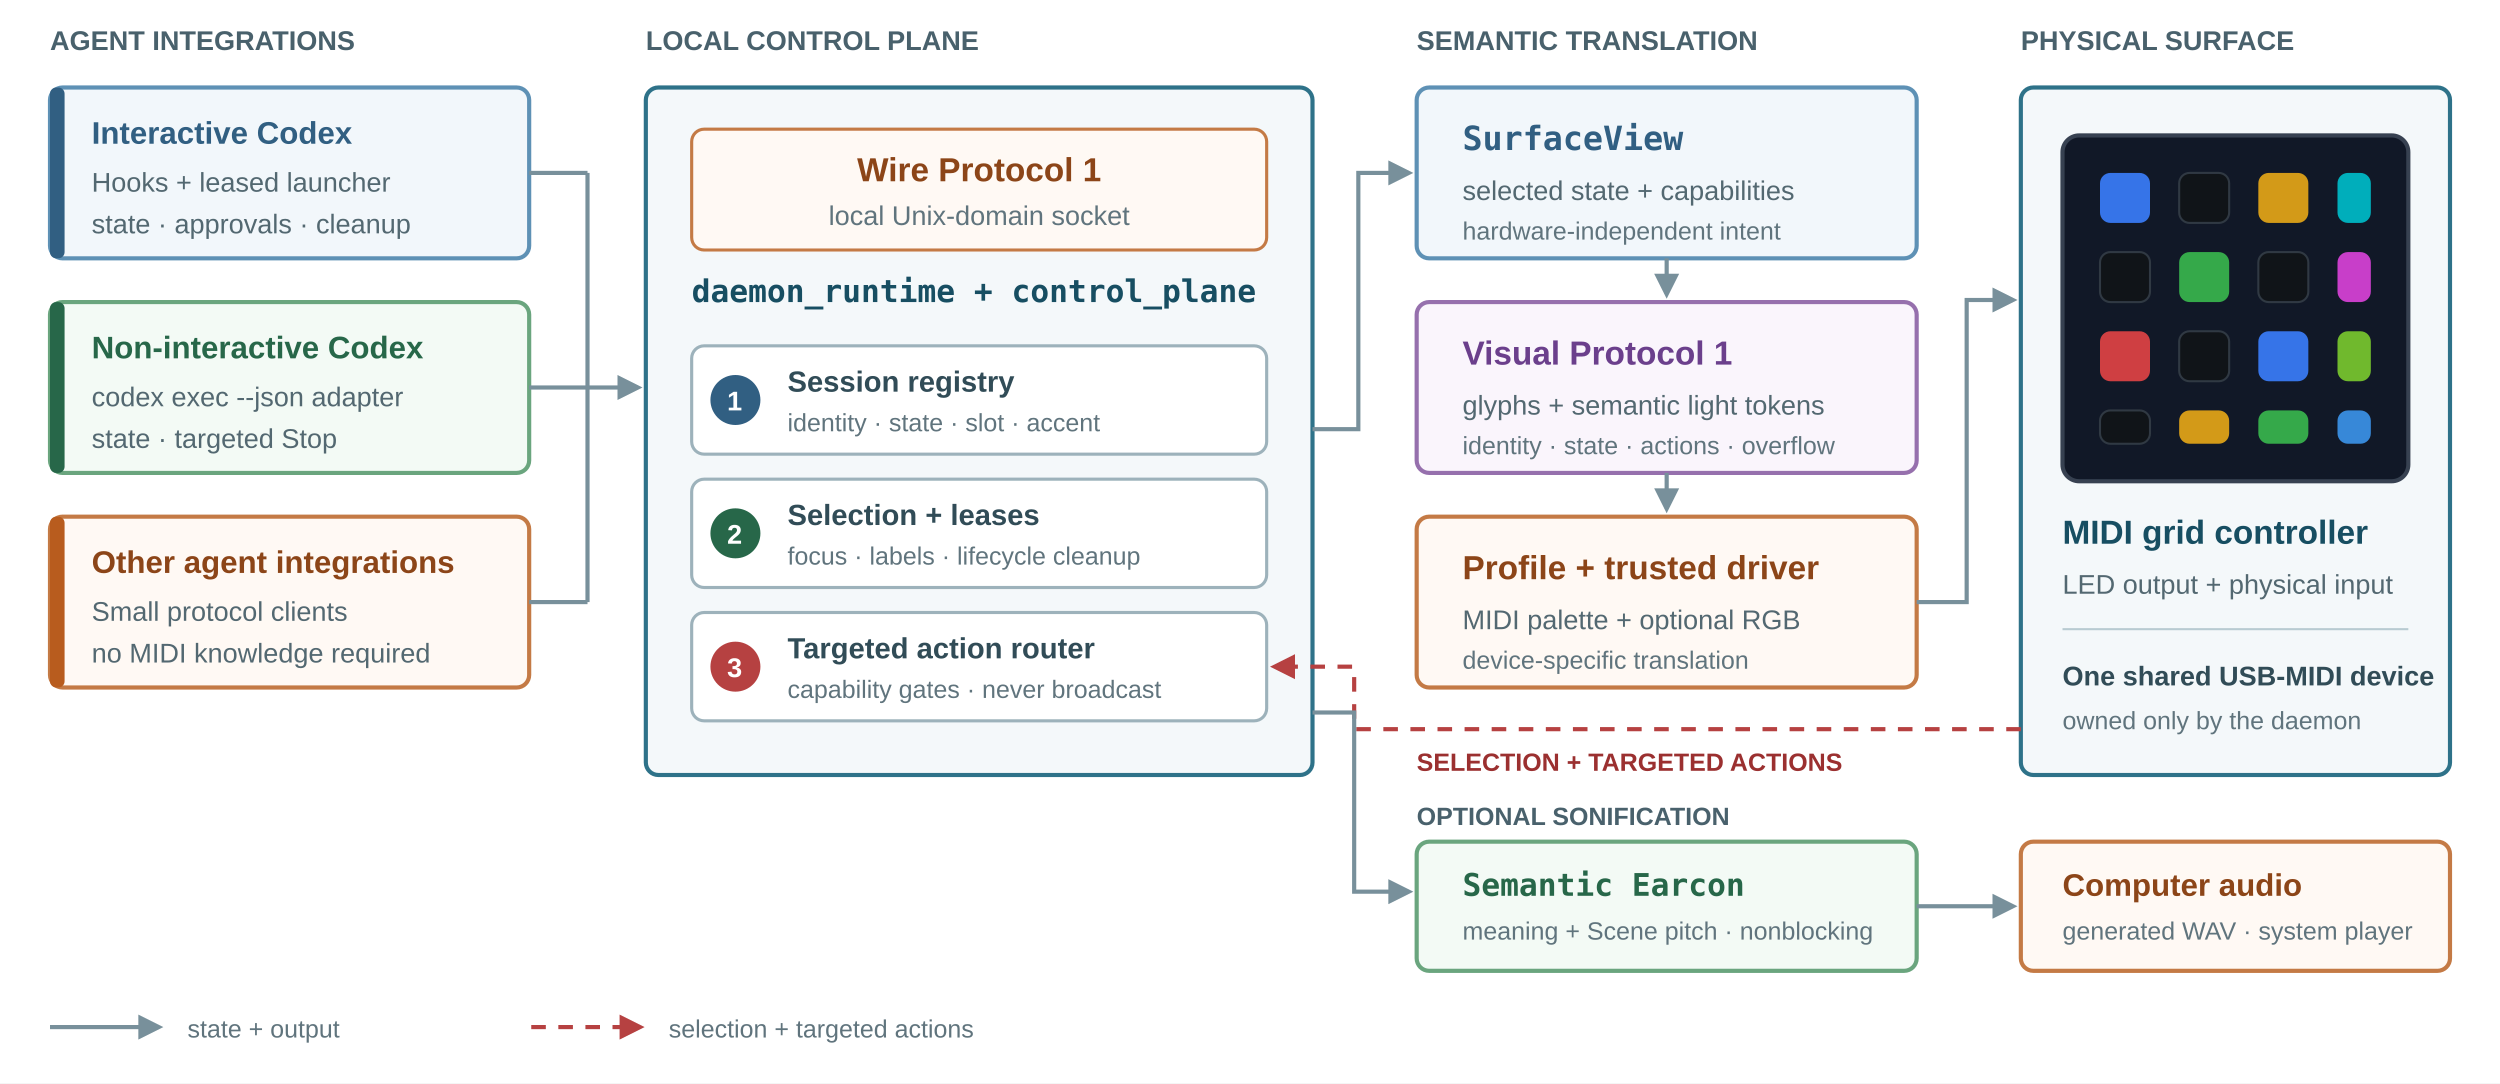
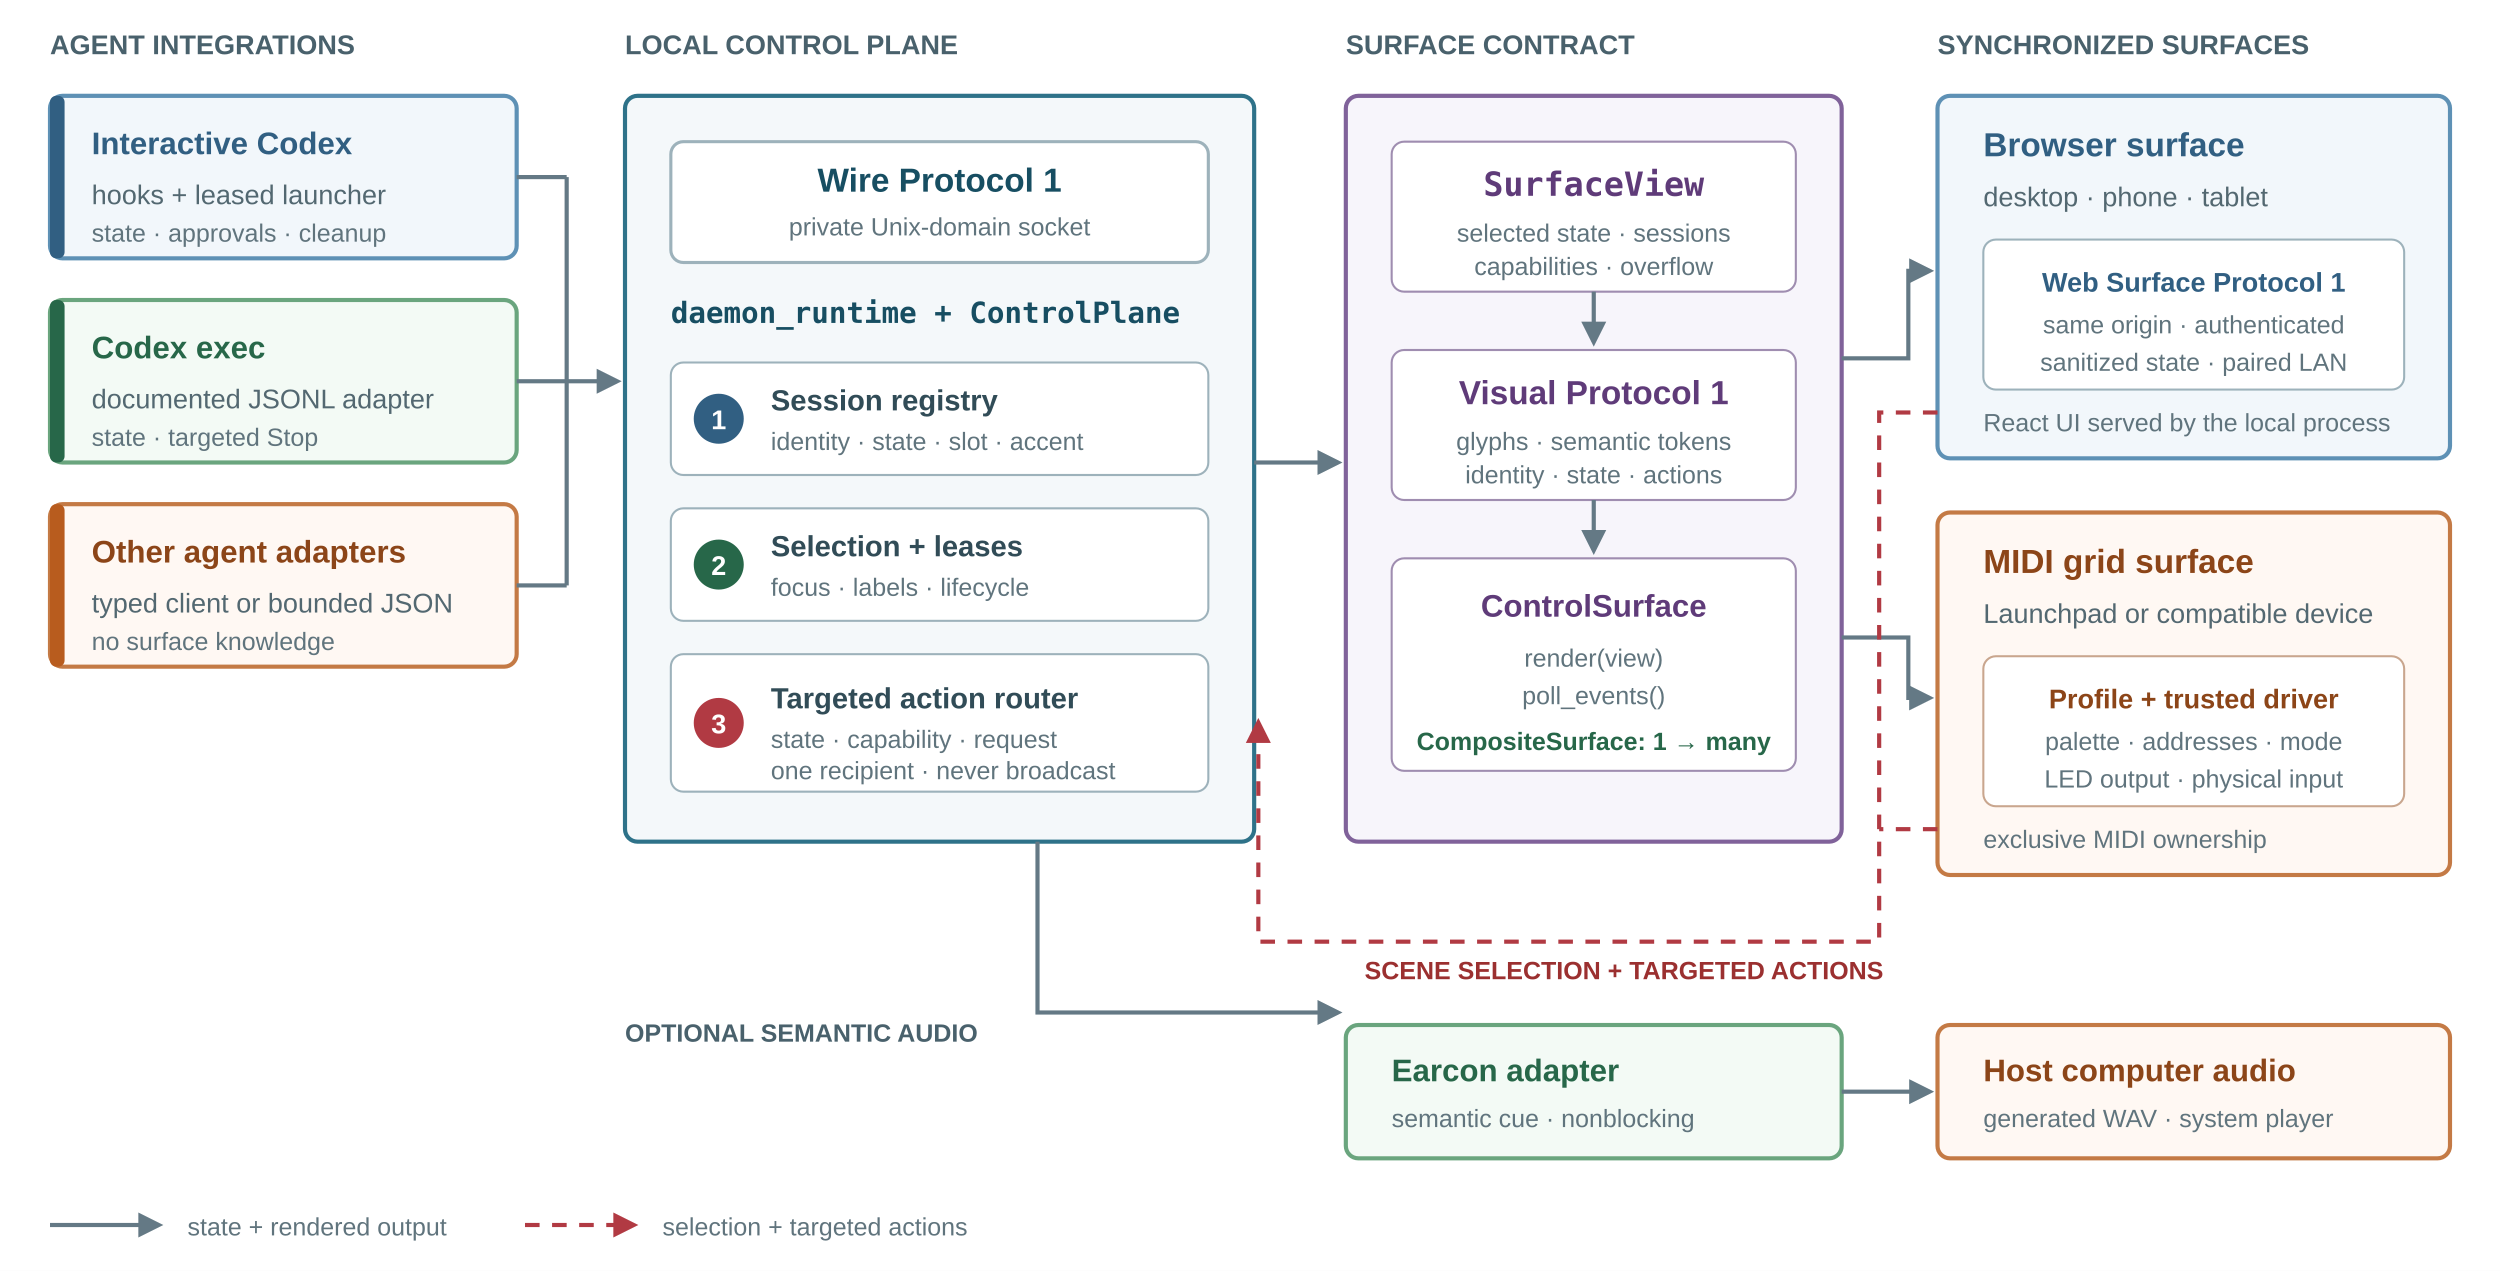
- <svg xmlns="http://www.w3.org/2000/svg" viewBox="0 0 1200 520" role="img" aria-labelledby="title description">
+ <svg xmlns="http://www.w3.org/2000/svg" viewBox="0 0 1200 610" role="img" aria-labelledby="title description">
  <defs>
    <marker id="arrow" viewBox="0 0 10 10" refX="8" refY="5" markerWidth="6" markerHeight="6" orient="auto-start-reverse">
-       <path d="M0 0L10 5L0 10Z" fill="#78909b" />
+       <path d="M0 0L10 5L0 10Z" fill="#647985" />
    </marker>
-     <marker id="return-arrow" viewBox="0 0 10 10" refX="8" refY="5" markerWidth="6" markerHeight="6" orient="auto-start-reverse">
-       <path d="M0 0L10 5L0 10Z" fill="#b64141" />
+     <marker id="returnArrow" viewBox="0 0 10 10" refX="8" refY="5" markerWidth="6" markerHeight="6" orient="auto-start-reverse">
+       <path d="M0 0L10 5L0 10Z" fill="#b13a43" />
    </marker>
  </defs>
-   <rect width="1200" height="520" fill="#ffffff" />
-   <g font-family="Arial">
-     <text x="24" y="24" fill="#49616c" font-size="13" font-weight="700">AGENT INTEGRATIONS</text>
-     <text x="310" y="24" fill="#49616c" font-size="13" font-weight="700">LOCAL CONTROL PLANE</text>
-     <text x="680" y="24" fill="#49616c" font-size="13" font-weight="700">SEMANTIC TRANSLATION</text>
-     <text x="970" y="24" fill="#49616c" font-size="13" font-weight="700">PHYSICAL SURFACE</text>
+   <rect width="1200" height="610" fill="#ffffff" />
+   <g font-family="Arial, sans-serif">
+     <text x="24" y="26" fill="#49616c" font-size="13" font-weight="700">AGENT INTEGRATIONS</text>
+     <text x="300" y="26" fill="#49616c" font-size="13" font-weight="700">LOCAL CONTROL PLANE</text>
+     <text x="646" y="26" fill="#49616c" font-size="13" font-weight="700">SURFACE CONTRACT</text>
+     <text x="930" y="26" fill="#49616c" font-size="13" font-weight="700">SYNCHRONIZED SURFACES</text>
    <g>
-       <rect x="24" y="42" width="230" height="82" rx="6" fill="#f2f7fb" stroke="#5e91b5" stroke-width="2" />
-       <rect x="24" y="42" width="7" height="82" rx="3" fill="#315f82" />
-       <text x="44" y="69" fill="#315f82" font-size="15" font-weight="700">Interactive Codex</text>
-       <text x="44" y="92" fill="#536871" font-size="13">Hooks + leased launcher</text>
-       <text x="44" y="112" fill="#536871" font-size="13">state · approvals · cleanup</text>
-       <rect x="24" y="145" width="230" height="82" rx="6" fill="#f3faf5" stroke="#6aa57e" stroke-width="2" />
-       <rect x="24" y="145" width="7" height="82" rx="3" fill="#276749" />
-       <text x="44" y="172" fill="#276749" font-size="15" font-weight="700">Non-interactive Codex</text>
-       <text x="44" y="195" fill="#536871" font-size="13">codex exec --json adapter</text>
-       <text x="44" y="215" fill="#536871" font-size="13">state · targeted Stop</text>
-       <rect x="24" y="248" width="230" height="82" rx="6" fill="#fff9f4" stroke="#c47a45" stroke-width="2" />
-       <rect x="24" y="248" width="7" height="82" rx="3" fill="#b85c1e" />
-       <text x="44" y="275" fill="#8c4518" font-size="15" font-weight="700">Other agent integrations</text>
-       <text x="44" y="298" fill="#536871" font-size="13">Small protocol clients</text>
-       <text x="44" y="318" fill="#536871" font-size="13">no MIDI knowledge required</text>
+       <rect x="24" y="46" width="224" height="78" rx="6" fill="#f2f7fb" stroke="#5e91b5" stroke-width="2" />
+       <rect x="24" y="46" width="7" height="78" rx="3" fill="#315f82" />
+       <text x="44" y="74" fill="#315f82" font-size="15" font-weight="700">Interactive Codex</text>
+       <text x="44" y="98" fill="#536871" font-size="13">hooks + leased launcher</text>
+       <text x="44" y="116" fill="#60747d" font-size="12">state · approvals · cleanup</text>
+       <rect x="24" y="144" width="224" height="78" rx="6" fill="#f3faf5" stroke="#6aa57e" stroke-width="2" />
+       <rect x="24" y="144" width="7" height="78" rx="3" fill="#276749" />
+       <text x="44" y="172" fill="#276749" font-size="15" font-weight="700">Codex exec</text>
+       <text x="44" y="196" fill="#536871" font-size="13">documented JSONL adapter</text>
+       <text x="44" y="214" fill="#60747d" font-size="12">state · targeted Stop</text>
+       <rect x="24" y="242" width="224" height="78" rx="6" fill="#fff8f3" stroke="#c47a45" stroke-width="2" />
+       <rect x="24" y="242" width="7" height="78" rx="3" fill="#b85c1e" />
+       <text x="44" y="270" fill="#8c4518" font-size="15" font-weight="700">Other agent adapters</text>
+       <text x="44" y="294" fill="#536871" font-size="13">typed client or bounded JSON</text>
+       <text x="44" y="312" fill="#60747d" font-size="12">no surface knowledge</text>
    </g>
-     <path d="M254 83H282M254 186H282M254 289H282" fill="none" stroke="#78909b" stroke-width="2" />
-     <path d="M282 83V289M282 186H306" fill="none" stroke="#78909b" stroke-width="2" marker-end="url(#arrow)" />
+     <path d="M248 85H272M248 183H272M248 281H272M272 85V281M272 183H296" fill="none" stroke="#647985" stroke-width="2" marker-end="url(#arrow)" />
    <g>
-       <rect x="310" y="42" width="320" height="330" rx="6" fill="#f4f8fa" stroke="#2e7289" stroke-width="2" />
-       <rect x="332" y="62" width="276" height="58" rx="6" fill="#fff9f4" stroke="#c47a45" stroke-width="1.5" />
-       <text x="470" y="87" fill="#8c4518" font-size="16" font-weight="700" text-anchor="middle">Wire Protocol 1</text>
-       <text x="470" y="108" fill="#60747d" font-size="13" text-anchor="middle">local Unix-domain socket</text>
-       <text x="332" y="145" fill="#174e62" font-family="monospace" font-size="15" font-weight="700">daemon_runtime + control_plane</text>
-       <rect x="332" y="166" width="276" height="52" rx="6" fill="#ffffff" stroke="#9db2bb" stroke-width="1.5" />
-       <circle cx="353" cy="192" r="12" fill="#315f82" />
-       <text x="349" y="197" fill="#ffffff" font-size="13" font-weight="700">1</text>
-       <text x="378" y="188" fill="#314c57" font-size="14" font-weight="700">Session registry</text>
-       <text x="378" y="207" fill="#60747d" font-size="12">identity · state · slot · accent</text>
-       <rect x="332" y="230" width="276" height="52" rx="6" fill="#ffffff" stroke="#9db2bb" stroke-width="1.5" />
-       <circle cx="353" cy="256" r="12" fill="#276749" />
-       <text x="349" y="261" fill="#ffffff" font-size="13" font-weight="700">2</text>
-       <text x="378" y="252" fill="#314c57" font-size="14" font-weight="700">Selection + leases</text>
-       <text x="378" y="271" fill="#60747d" font-size="12">focus · labels · lifecycle cleanup</text>
-       <rect x="332" y="294" width="276" height="52" rx="6" fill="#ffffff" stroke="#9db2bb" stroke-width="1.5" />
-       <circle cx="353" cy="320" r="12" fill="#b64141" />
-       <text x="349" y="325" fill="#ffffff" font-size="13" font-weight="700">3</text>
-       <text x="378" y="316" fill="#314c57" font-size="14" font-weight="700">Targeted action router</text>
-       <text x="378" y="335" fill="#60747d" font-size="12">capability gates · never broadcast</text>
+       <rect x="300" y="46" width="302" height="358" rx="6" fill="#f4f8fa" stroke="#2e7289" stroke-width="2" />
+       <rect x="322" y="68" width="258" height="58" rx="6" fill="#ffffff" stroke="#9db2bb" stroke-width="1.5" />
+       <text x="451" y="92" text-anchor="middle" fill="#174e62" font-size="16" font-weight="700">Wire Protocol 1</text>
+       <text x="451" y="113" text-anchor="middle" fill="#60747d" font-size="12">private Unix-domain socket</text>
+       <text x="322" y="155" fill="#174e62" font-family="monospace" font-size="14" font-weight="700">daemon_runtime + ControlPlane</text>
+       <rect x="322" y="174" width="258" height="54" rx="6" fill="#ffffff" stroke="#9db2bb" />
+       <circle cx="345" cy="201" r="12" fill="#315f82" />
+       <text x="345" y="206" text-anchor="middle" fill="#ffffff" font-size="13" font-weight="700">1</text>
+       <text x="370" y="197" fill="#314c57" font-size="14" font-weight="700">Session registry</text>
+       <text x="370" y="216" fill="#60747d" font-size="12">identity · state · slot · accent</text>
+       <rect x="322" y="244" width="258" height="54" rx="6" fill="#ffffff" stroke="#9db2bb" />
+       <circle cx="345" cy="271" r="12" fill="#276749" />
+       <text x="345" y="276" text-anchor="middle" fill="#ffffff" font-size="13" font-weight="700">2</text>
+       <text x="370" y="267" fill="#314c57" font-size="14" font-weight="700">Selection + leases</text>
+       <text x="370" y="286" fill="#60747d" font-size="12">focus · labels · lifecycle</text>
+       <rect x="322" y="314" width="258" height="66" rx="6" fill="#ffffff" stroke="#9db2bb" />
+       <circle cx="345" cy="347" r="12" fill="#b13a43" />
+       <text x="345" y="352" text-anchor="middle" fill="#ffffff" font-size="13" font-weight="700">3</text>
+       <text x="370" y="340" fill="#314c57" font-size="14" font-weight="700">Targeted action router</text>
+       <text x="370" y="359" fill="#60747d" font-size="12">state · capability · request</text>
+       <text x="370" y="374" fill="#60747d" font-size="12">one recipient · never broadcast</text>
    </g>
-     <path d="M630 206H652V83H676" fill="none" stroke="#78909b" stroke-width="2" marker-end="url(#arrow)" />
+     <path d="M602 222H642" fill="none" stroke="#647985" stroke-width="2" marker-end="url(#arrow)" />
    <g>
-       <rect x="680" y="42" width="240" height="82" rx="6" fill="#f2f7fb" stroke="#5e91b5" stroke-width="2" />
-       <text x="702" y="72" fill="#315f82" font-family="monospace" font-size="16" font-weight="700">SurfaceView</text>
-       <text x="702" y="96" fill="#536871" font-size="13">selected state + capabilities</text>
-       <text x="702" y="115" fill="#60747d" font-size="12">hardware-independent intent</text>
-       <path d="M800 124V141" fill="none" stroke="#78909b" stroke-width="2" marker-end="url(#arrow)" />
-       <rect x="680" y="145" width="240" height="82" rx="6" fill="#faf5fc" stroke="#9670ad" stroke-width="2" />
-       <text x="702" y="175" fill="#6b3f8c" font-size="16" font-weight="700">Visual Protocol 1</text>
-       <text x="702" y="199" fill="#536871" font-size="13">glyphs + semantic light tokens</text>
-       <text x="702" y="218" fill="#60747d" font-size="12">identity · state · actions · overflow</text>
-       <path d="M800 227V244" fill="none" stroke="#78909b" stroke-width="2" marker-end="url(#arrow)" />
-       <rect x="680" y="248" width="240" height="82" rx="6" fill="#fff9f4" stroke="#c47a45" stroke-width="2" />
-       <text x="702" y="278" fill="#8c4518" font-size="16" font-weight="700">Profile + trusted driver</text>
-       <text x="702" y="302" fill="#536871" font-size="13">MIDI palette + optional RGB</text>
-       <text x="702" y="321" fill="#60747d" font-size="12">device-specific translation</text>
+       <rect x="646" y="46" width="238" height="358" rx="6" fill="#f7f5fb" stroke="#80629a" stroke-width="2" />
+       <rect x="668" y="68" width="194" height="72" rx="6" fill="#ffffff" stroke="#9f8db0" />
+       <text x="765" y="94" text-anchor="middle" fill="#5f3b79" font-family="monospace" font-size="16" font-weight="700">SurfaceView</text>
+       <text x="765" y="116" text-anchor="middle" fill="#60747d" font-size="12">selected state · sessions</text>
+       <text x="765" y="132" text-anchor="middle" fill="#60747d" font-size="12">capabilities · overflow</text>
+       <path d="M765 140V164" fill="none" stroke="#647985" stroke-width="2" marker-end="url(#arrow)" />
+       <rect x="668" y="168" width="194" height="72" rx="6" fill="#ffffff" stroke="#9f8db0" />
+       <text x="765" y="194" text-anchor="middle" fill="#5f3b79" font-size="16" font-weight="700">Visual Protocol 1</text>
+       <text x="765" y="216" text-anchor="middle" fill="#60747d" font-size="12">glyphs · semantic tokens</text>
+       <text x="765" y="232" text-anchor="middle" fill="#60747d" font-size="12">identity · state · actions</text>
+       <path d="M765 240V264" fill="none" stroke="#647985" stroke-width="2" marker-end="url(#arrow)" />
+       <rect x="668" y="268" width="194" height="102" rx="6" fill="#ffffff" stroke="#9f8db0" />
+       <text x="765" y="296" text-anchor="middle" fill="#5f3b79" font-size="15" font-weight="700">ControlSurface</text>
+       <text x="765" y="320" text-anchor="middle" fill="#60747d" font-size="12">render(view)</text>
+       <text x="765" y="338" text-anchor="middle" fill="#60747d" font-size="12">poll_events()</text>
+       <text x="765" y="360" text-anchor="middle" fill="#276749" font-size="12" font-weight="700">CompositeSurface: 1 → many</text>
    </g>
-     <path d="M920 289H944V144H966" fill="none" stroke="#78909b" stroke-width="2" marker-end="url(#arrow)" />
+     <path d="M884 172H916V130H926" fill="none" stroke="#647985" stroke-width="2" marker-end="url(#arrow)" />
+     <path d="M884 306H916V335H926" fill="none" stroke="#647985" stroke-width="2" marker-end="url(#arrow)" />
    <g>
-       <rect x="970" y="42" width="206" height="330" rx="6" fill="#f4f8fa" stroke="#2e7289" stroke-width="2" />
-       <rect x="990" y="65" width="166" height="166" rx="8" fill="#111827" stroke="#374151" stroke-width="2" />
-       <g>
-         <rect x="1008" y="83" width="24" height="24" rx="5" fill="#3674e8" />
-         <rect x="1046" y="83" width="24" height="24" rx="5" fill="#101418" stroke="#303943" />
-         <rect x="1084" y="83" width="24" height="24" rx="5" fill="#d39a18" />
-         <rect x="1122" y="83" width="16" height="24" rx="5" fill="#00aebb" />
-         <rect x="1008" y="121" width="24" height="24" rx="5" fill="#101418" stroke="#303943" />
-         <rect x="1046" y="121" width="24" height="24" rx="5" fill="#35a94a" />
-         <rect x="1084" y="121" width="24" height="24" rx="5" fill="#101418" stroke="#303943" />
-         <rect x="1122" y="121" width="16" height="24" rx="5" fill="#c83ec9" />
-         <rect x="1008" y="159" width="24" height="24" rx="5" fill="#cf3f42" />
-         <rect x="1046" y="159" width="24" height="24" rx="5" fill="#101418" stroke="#303943" />
-         <rect x="1084" y="159" width="24" height="24" rx="5" fill="#3674e8" />
-         <rect x="1122" y="159" width="16" height="24" rx="5" fill="#70b92d" />
-         <rect x="1008" y="197" width="24" height="16" rx="5" fill="#101418" stroke="#303943" />
-         <rect x="1046" y="197" width="24" height="16" rx="5" fill="#d39a18" />
-         <rect x="1084" y="197" width="24" height="16" rx="5" fill="#35a94a" />
-         <rect x="1122" y="197" width="16" height="16" rx="5" fill="#3788d8" />
-       </g>
-       <text x="990" y="261" fill="#174e62" font-size="16" font-weight="700">MIDI grid controller</text>
-       <text x="990" y="285" fill="#536871" font-size="13">LED output + physical input</text>
-       <line x1="990" y1="302" x2="1156" y2="302" stroke="#b8cbd2" />
-       <text x="990" y="329" fill="#314c57" font-size="13" font-weight="700">One shared USB-MIDI device</text>
-       <text x="990" y="350" fill="#60747d" font-size="12">owned only by the daemon</text>
+       <rect x="930" y="46" width="246" height="174" rx="6" fill="#f2f7fb" stroke="#5e91b5" stroke-width="2" />
+       <text x="952" y="75" fill="#315f82" font-size="16" font-weight="700">Browser surface</text>
+       <text x="952" y="99" fill="#536871" font-size="13">desktop · phone · tablet</text>
+       <rect x="952" y="115" width="202" height="72" rx="6" fill="#ffffff" stroke="#9db2bb" />
+       <text x="1053" y="140" text-anchor="middle" fill="#315f82" font-size="13" font-weight="700">Web Surface Protocol 1</text>
+       <text x="1053" y="160" text-anchor="middle" fill="#60747d" font-size="12">same origin · authenticated</text>
+       <text x="1053" y="178" text-anchor="middle" fill="#60747d" font-size="12">sanitized state · paired LAN</text>
+       <text x="952" y="207" fill="#60747d" font-size="12">React UI served by the local process</text>
+       <rect x="930" y="246" width="246" height="174" rx="6" fill="#fff8f3" stroke="#c47a45" stroke-width="2" />
+       <text x="952" y="275" fill="#8c4518" font-size="16" font-weight="700">MIDI grid surface</text>
+       <text x="952" y="299" fill="#536871" font-size="13">Launchpad or compatible device</text>
+       <rect x="952" y="315" width="202" height="72" rx="6" fill="#ffffff" stroke="#c9a68e" />
+       <text x="1053" y="340" text-anchor="middle" fill="#8c4518" font-size="13" font-weight="700">Profile + trusted driver</text>
+       <text x="1053" y="360" text-anchor="middle" fill="#60747d" font-size="12">palette · addresses · mode</text>
+       <text x="1053" y="378" text-anchor="middle" fill="#60747d" font-size="12">LED output · physical input</text>
+       <text x="952" y="407" fill="#60747d" font-size="12">exclusive MIDI ownership</text>
    </g>
-     <path d="M970 350H650V320H612" fill="none" stroke="#b64141" stroke-width="2" stroke-dasharray="7 6" marker-end="url(#return-arrow)" />
-     <text x="680" y="370" fill="#9b3030" font-size="12" font-weight="700">SELECTION + TARGETED ACTIONS</text>
-     <text x="680" y="396" fill="#49616c" font-size="12" font-weight="700">OPTIONAL SONIFICATION</text>
-     <path d="M630 342H650V428H676" fill="none" stroke="#78909b" stroke-width="2" marker-end="url(#arrow)" />
-     <rect x="680" y="404" width="240" height="62" rx="6" fill="#f3faf5" stroke="#6aa57e" stroke-width="2" />
-     <text x="702" y="430" fill="#276749" font-family="monospace" font-size="15" font-weight="700">Semantic Earcon</text>
-     <text x="702" y="451" fill="#60747d" font-size="12">meaning + Scene pitch · nonblocking</text>
-     <path d="M920 435H966" fill="none" stroke="#78909b" stroke-width="2" marker-end="url(#arrow)" />
-     <rect x="970" y="404" width="206" height="62" rx="6" fill="#fff9f4" stroke="#c47a45" stroke-width="2" />
-     <text x="990" y="430" fill="#8c4518" font-size="15" font-weight="700">Computer audio</text>
-     <text x="990" y="451" fill="#60747d" font-size="12">generated WAV · system player</text>
-     <line x1="24" y1="493" x2="76" y2="493" stroke="#78909b" stroke-width="2" marker-end="url(#arrow)" />
-     <text x="90" y="498" fill="#60747d" font-size="12">state + output</text>
-     <line x1="255" y1="493" x2="307" y2="493" stroke="#b64141" stroke-width="2" stroke-dasharray="7 6" marker-end="url(#return-arrow)" />
-     <text x="321" y="498" fill="#60747d" font-size="12">selection + targeted actions</text>
+     <path d="M930 198H902V452H604V347" fill="none" stroke="#b13a43" stroke-width="2" stroke-dasharray="7 6" marker-end="url(#returnArrow)" />
+     <path d="M930 398H902" fill="none" stroke="#b13a43" stroke-width="2" stroke-dasharray="7 6" />
+     <text x="655" y="470" fill="#9b3030" font-size="12" font-weight="700">SCENE SELECTION + TARGETED ACTIONS</text>
+     <text x="300" y="500" fill="#49616c" font-size="12" font-weight="700">OPTIONAL SEMANTIC AUDIO</text>
+     <path d="M498 404V486H642" fill="none" stroke="#647985" stroke-width="2" marker-end="url(#arrow)" />
+     <rect x="646" y="492" width="238" height="64" rx="6" fill="#f3faf5" stroke="#6aa57e" stroke-width="2" />
+     <text x="668" y="519" fill="#276749" font-size="15" font-weight="700">Earcon adapter</text>
+     <text x="668" y="541" fill="#60747d" font-size="12">semantic cue · nonblocking</text>
+     <path d="M884 524H926" fill="none" stroke="#647985" stroke-width="2" marker-end="url(#arrow)" />
+     <rect x="930" y="492" width="246" height="64" rx="6" fill="#fff8f3" stroke="#c47a45" stroke-width="2" />
+     <text x="952" y="519" fill="#8c4518" font-size="15" font-weight="700">Host computer audio</text>
+     <text x="952" y="541" fill="#60747d" font-size="12">generated WAV · system player</text>
+     <line x1="24" y1="588" x2="76" y2="588" stroke="#647985" stroke-width="2" marker-end="url(#arrow)" />
+     <text x="90" y="593" fill="#60747d" font-size="12">state + rendered output</text>
+     <line x1="252" y1="588" x2="304" y2="588" stroke="#b13a43" stroke-width="2" stroke-dasharray="7 6" marker-end="url(#returnArrow)" />
+     <text x="318" y="593" fill="#60747d" font-size="12">selection + targeted actions</text>
  </g>
</svg>
